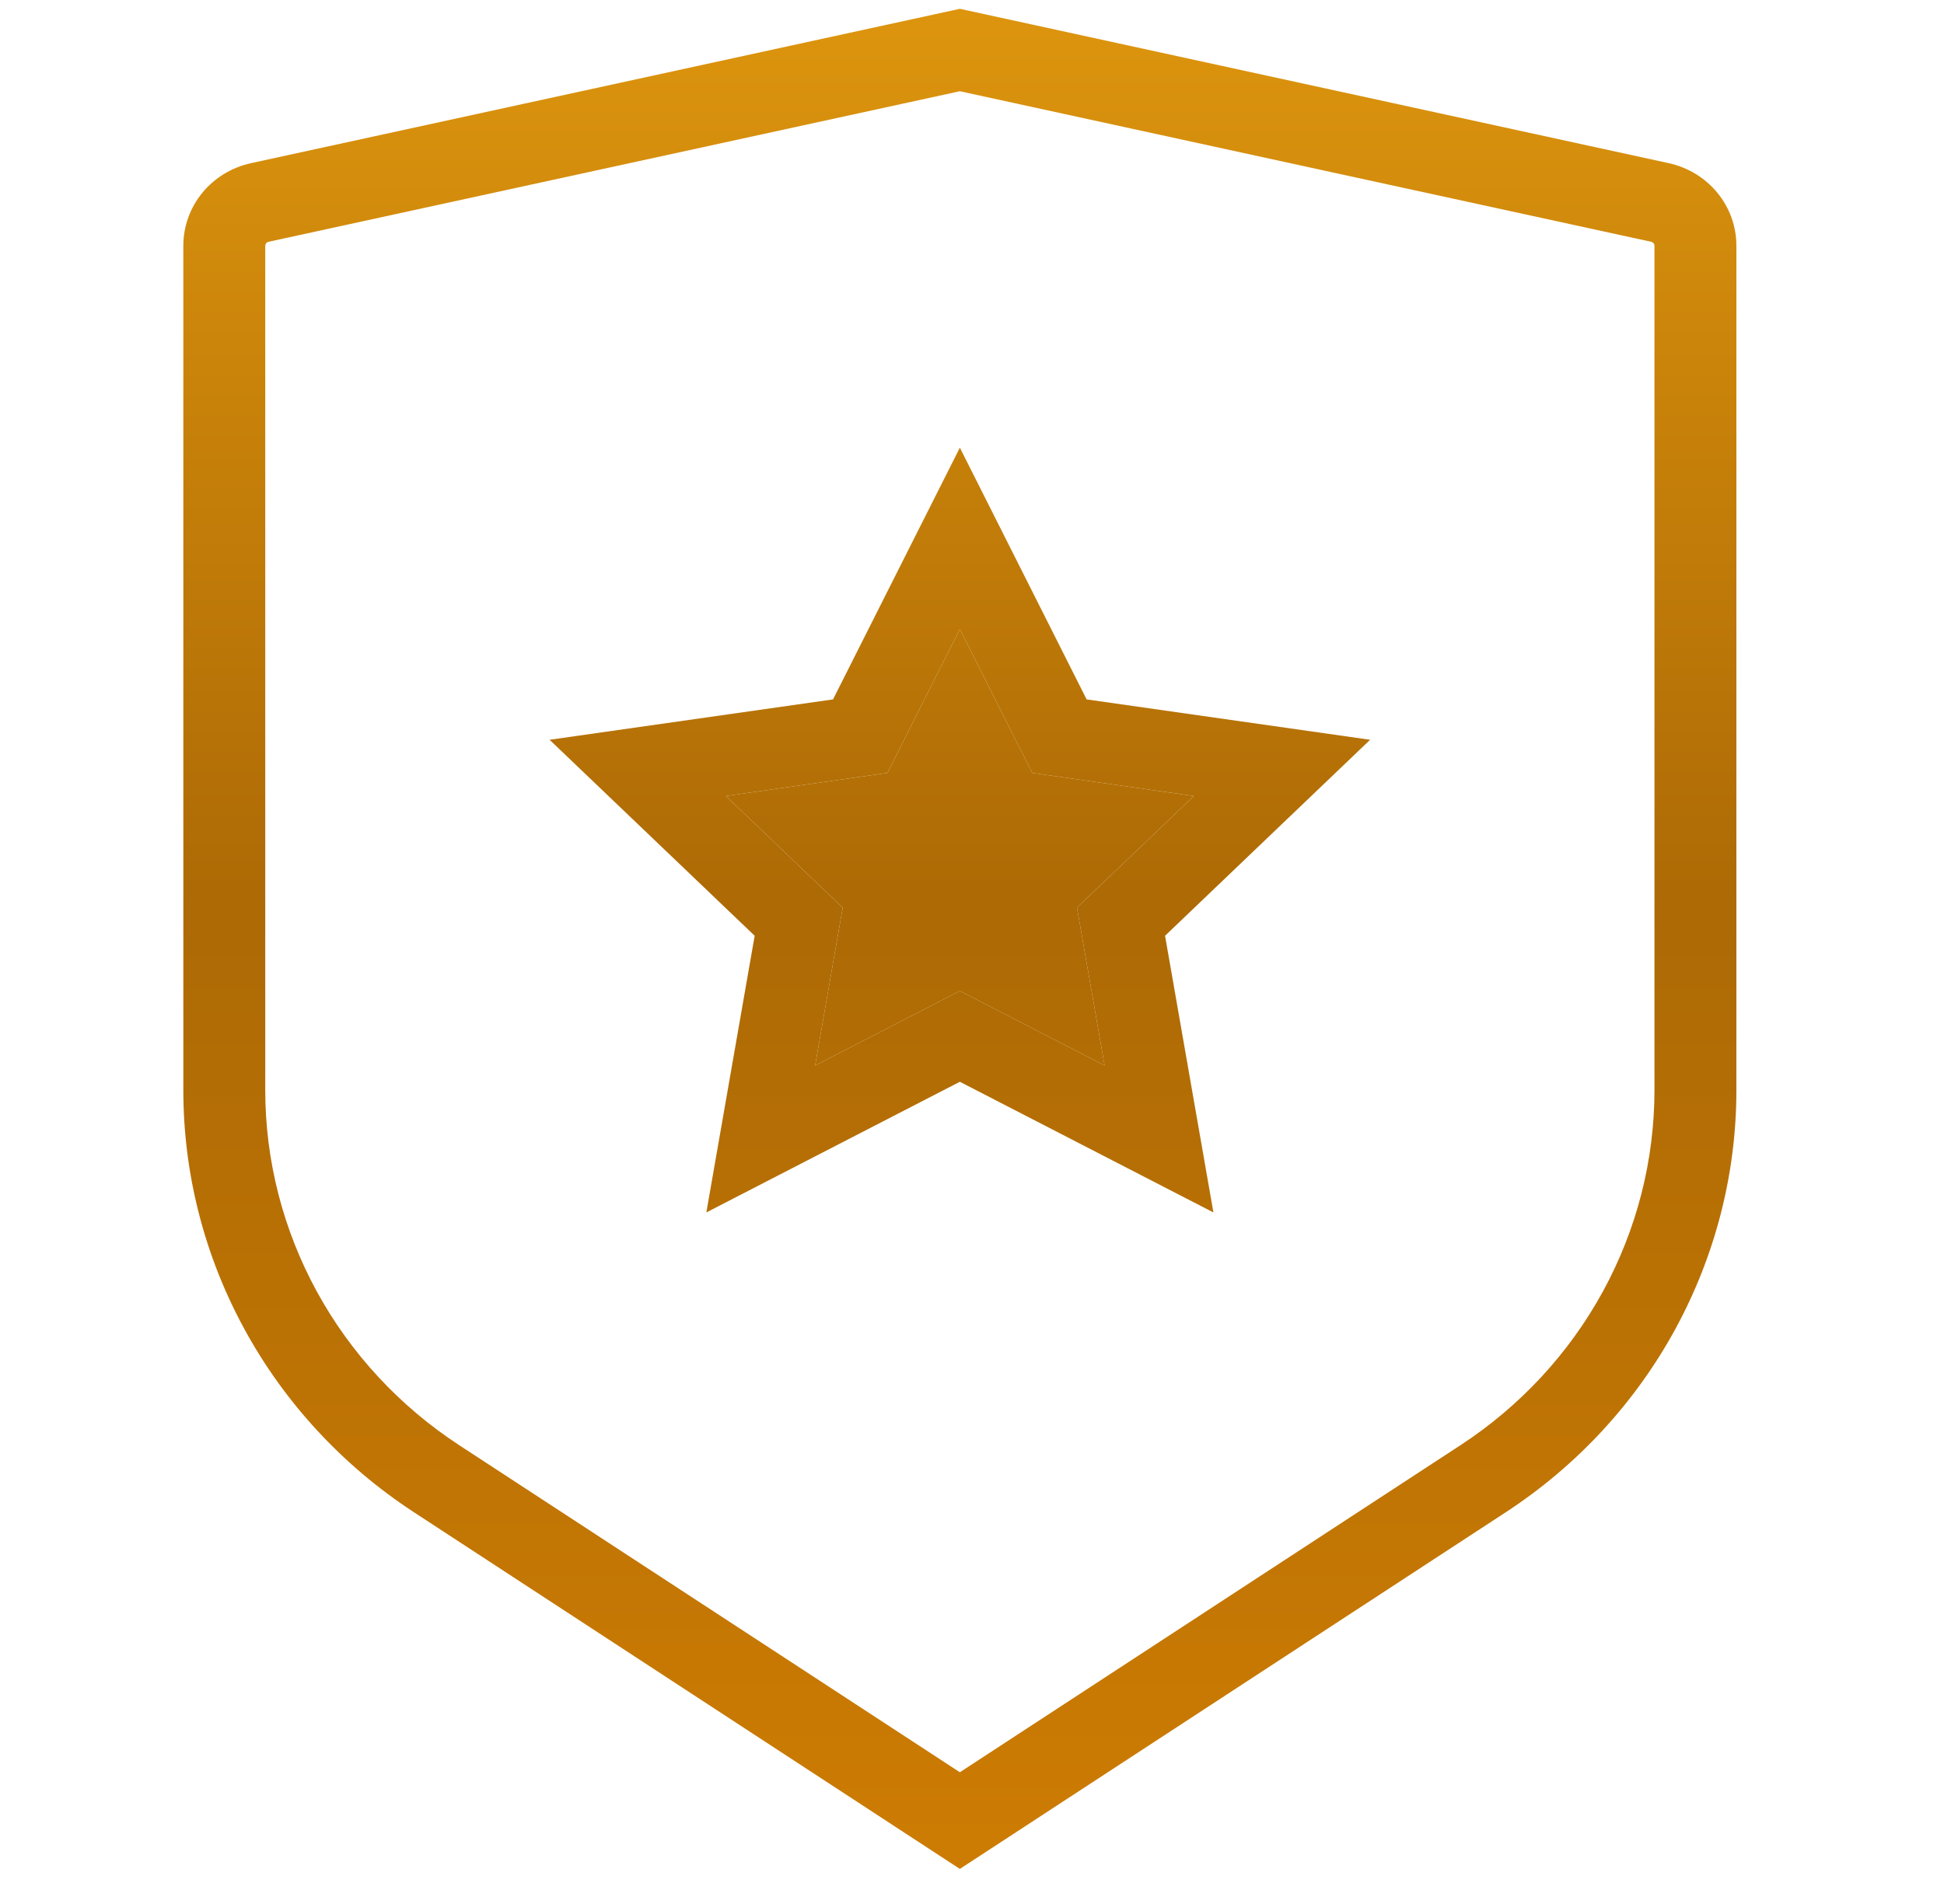
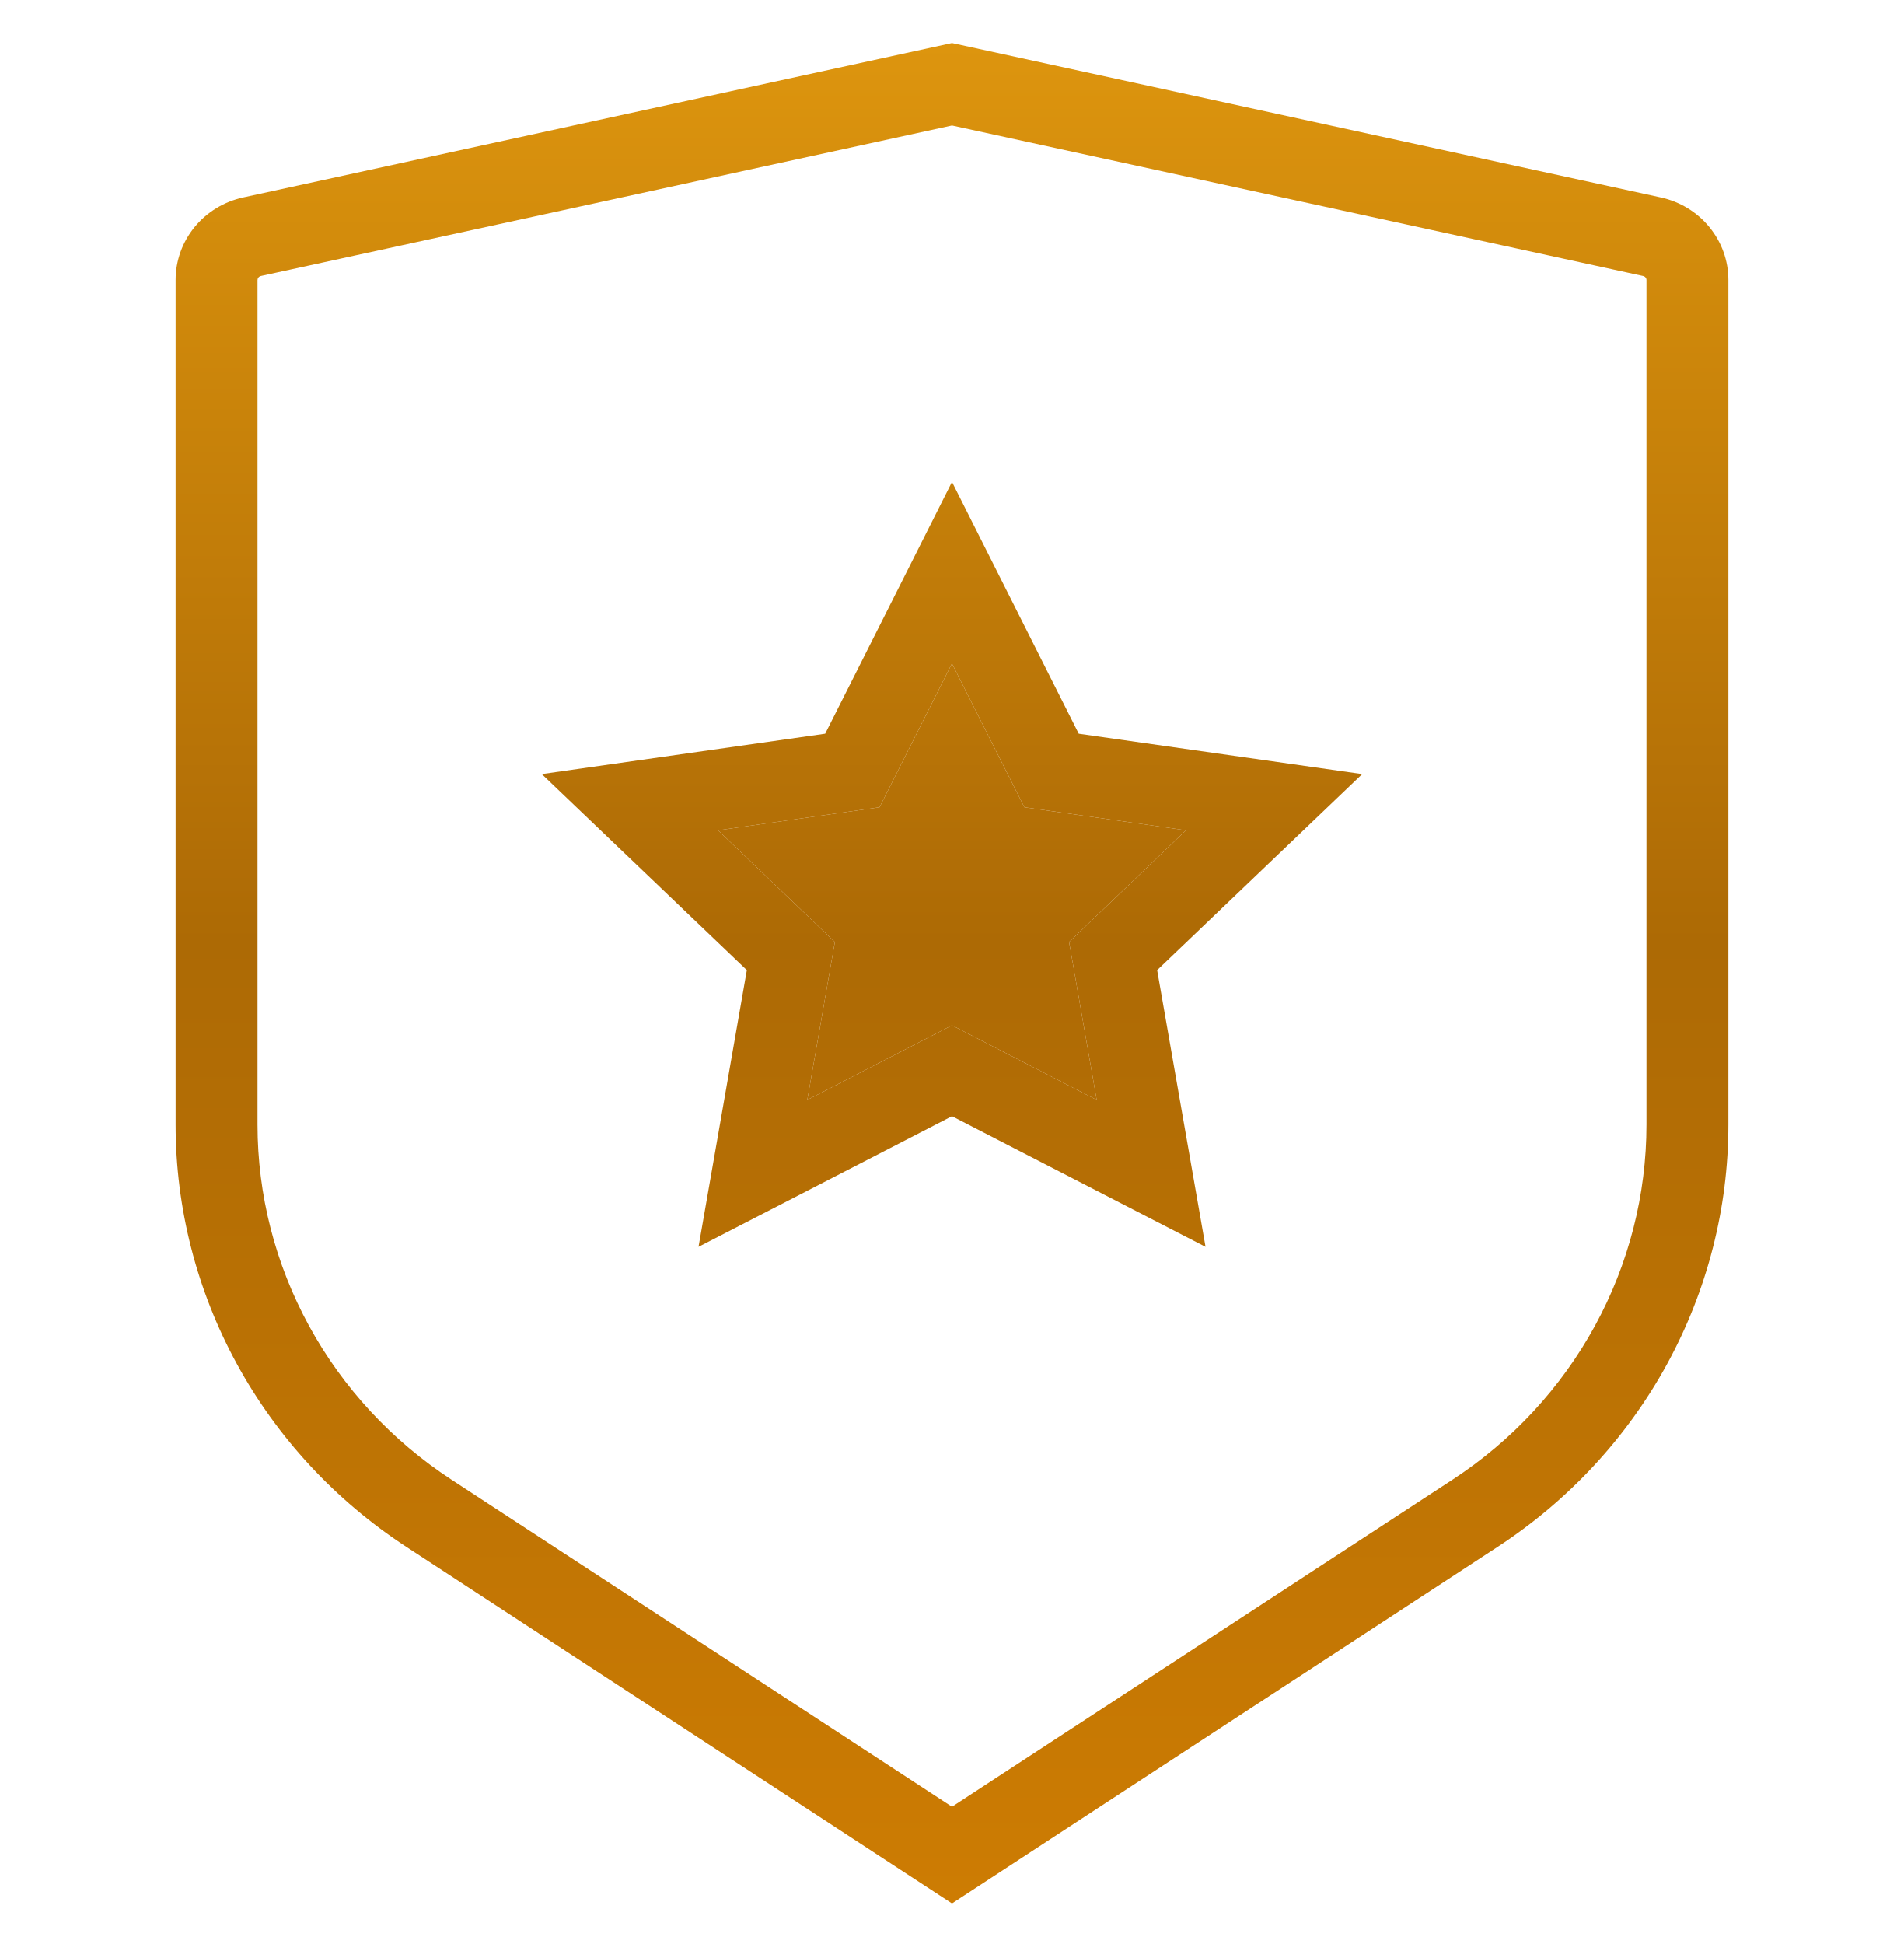
- <svg xmlns="http://www.w3.org/2000/svg" width="49" height="48" viewBox="0 0 49 48" fill="none">
-   <path fill-rule="evenodd" clip-rule="evenodd" d="M42.222 33.517C41.209 35.373 39.743 36.955 37.956 38.123L24.194 47.116L10.432 38.123C8.645 36.955 7.179 35.373 6.166 33.517C5.152 31.662 4.621 29.589 4.621 27.484V6.195C4.621 5.71 4.79 5.239 5.099 4.861C5.409 4.483 5.841 4.22 6.324 4.114L24.194 0.222L42.064 4.114C42.547 4.22 42.979 4.483 43.288 4.861C43.598 5.239 43.767 5.71 43.767 6.195V27.482C43.767 29.588 43.236 31.66 42.222 33.517ZM36.812 36.434L24.194 44.679L11.575 36.434C10.071 35.451 8.838 34.119 7.985 32.558C7.133 30.997 6.686 29.254 6.686 27.484V6.195C6.686 6.173 6.694 6.151 6.708 6.133C6.724 6.114 6.745 6.101 6.771 6.095L24.194 2.3L41.617 6.095C41.642 6.101 41.664 6.114 41.679 6.133C41.694 6.151 41.702 6.173 41.702 6.195V27.482C41.702 29.253 41.256 30.996 40.403 32.557C39.55 34.119 38.317 35.45 36.812 36.434ZM27.842 26.861L24.194 24.982L20.546 26.861L21.241 22.882L18.296 20.067L22.367 19.486L24.193 15.861L26.019 19.486L30.092 20.067L27.146 22.882L27.842 26.861ZM19.022 23.591L17.804 30.566L24.194 27.272L30.585 30.566L29.366 23.591L34.535 18.65L27.389 17.632L24.194 11.286L20.997 17.632L13.853 18.65L19.022 23.591Z" fill="url(#paint0_linear_1318_3365)" />
-   <path d="M27.842 26.861L24.194 24.982L20.546 26.861L21.241 22.882L18.296 20.067L22.367 19.486L24.193 15.861L26.019 19.486L30.092 20.067L27.146 22.882L27.842 26.861Z" fill="url(#paint1_linear_1318_3365)" />
+ <svg xmlns="http://www.w3.org/2000/svg" width="48" height="49" viewBox="0 0 48 49" fill="none">
+   <path fill-rule="evenodd" clip-rule="evenodd" d="M42.029 34.379C41.015 36.235 39.549 37.817 37.762 38.985L24 47.978L10.238 38.985C8.451 37.817 6.986 36.235 5.972 34.38C4.958 32.524 4.428 30.451 4.427 28.346V7.057C4.427 6.572 4.596 6.102 4.905 5.723C5.215 5.345 5.647 5.082 6.13 4.976L24 1.084L41.87 4.976C42.353 5.082 42.785 5.345 43.094 5.723C43.404 6.102 43.573 6.572 43.573 7.057V28.344C43.573 30.45 43.042 32.523 42.029 34.379ZM36.618 37.296L24 45.541L11.382 37.296C9.877 36.313 8.644 34.981 7.791 33.42C6.939 31.859 6.492 30.116 6.492 28.346V7.057C6.492 7.035 6.5 7.013 6.515 6.995C6.53 6.976 6.551 6.963 6.577 6.957L24 3.162L41.423 6.957C41.449 6.963 41.47 6.976 41.485 6.995C41.5 7.013 41.508 7.035 41.508 7.057V28.344C41.508 30.115 41.062 31.858 40.209 33.419C39.356 34.981 38.123 36.313 36.618 37.296ZM27.648 27.724L24 25.844L20.352 27.724L21.047 23.744L18.102 20.929L22.173 20.348L23.999 16.723L25.825 20.348L29.898 20.929L26.952 23.744L27.648 27.724ZM18.828 24.453L17.61 31.428L24 28.134L30.392 31.428L29.172 24.453L34.341 19.512L27.195 18.494L24 12.148L20.803 18.494L13.659 19.512L18.828 24.453Z" fill="url(#paint0_linear_1318_3297)" />
+   <path d="M27.648 27.724L24 25.844L20.352 27.724L21.047 23.744L18.102 20.929L22.173 20.348L23.999 16.723L25.825 20.348L29.898 20.929L26.952 23.744L27.648 27.724Z" fill="url(#paint1_linear_1318_3297)" />
  <defs>
-     <linearGradient id="paint0_linear_1318_3365" x1="25.044" y1="0.222" x2="25.044" y2="47.116" gradientUnits="userSpaceOnUse">
+     <linearGradient id="paint0_linear_1318_3297" x1="24.85" y1="1.084" x2="24.85" y2="47.978" gradientUnits="userSpaceOnUse">
      <stop stop-color="#DD950E" />
      <stop offset="0.484" stop-color="#AD6A05" />
      <stop offset="1" stop-color="#CD7C03" />
      <stop offset="1" stop-color="#D78202" />
    </linearGradient>
-     <linearGradient id="paint1_linear_1318_3365" x1="25.044" y1="0.222" x2="25.044" y2="47.116" gradientUnits="userSpaceOnUse">
+     <linearGradient id="paint1_linear_1318_3297" x1="24.85" y1="1.084" x2="24.85" y2="47.978" gradientUnits="userSpaceOnUse">
      <stop stop-color="#DD950E" />
      <stop offset="0.484" stop-color="#AD6A05" />
      <stop offset="1" stop-color="#CD7C03" />
      <stop offset="1" stop-color="#D78202" />
    </linearGradient>
  </defs>
</svg>
